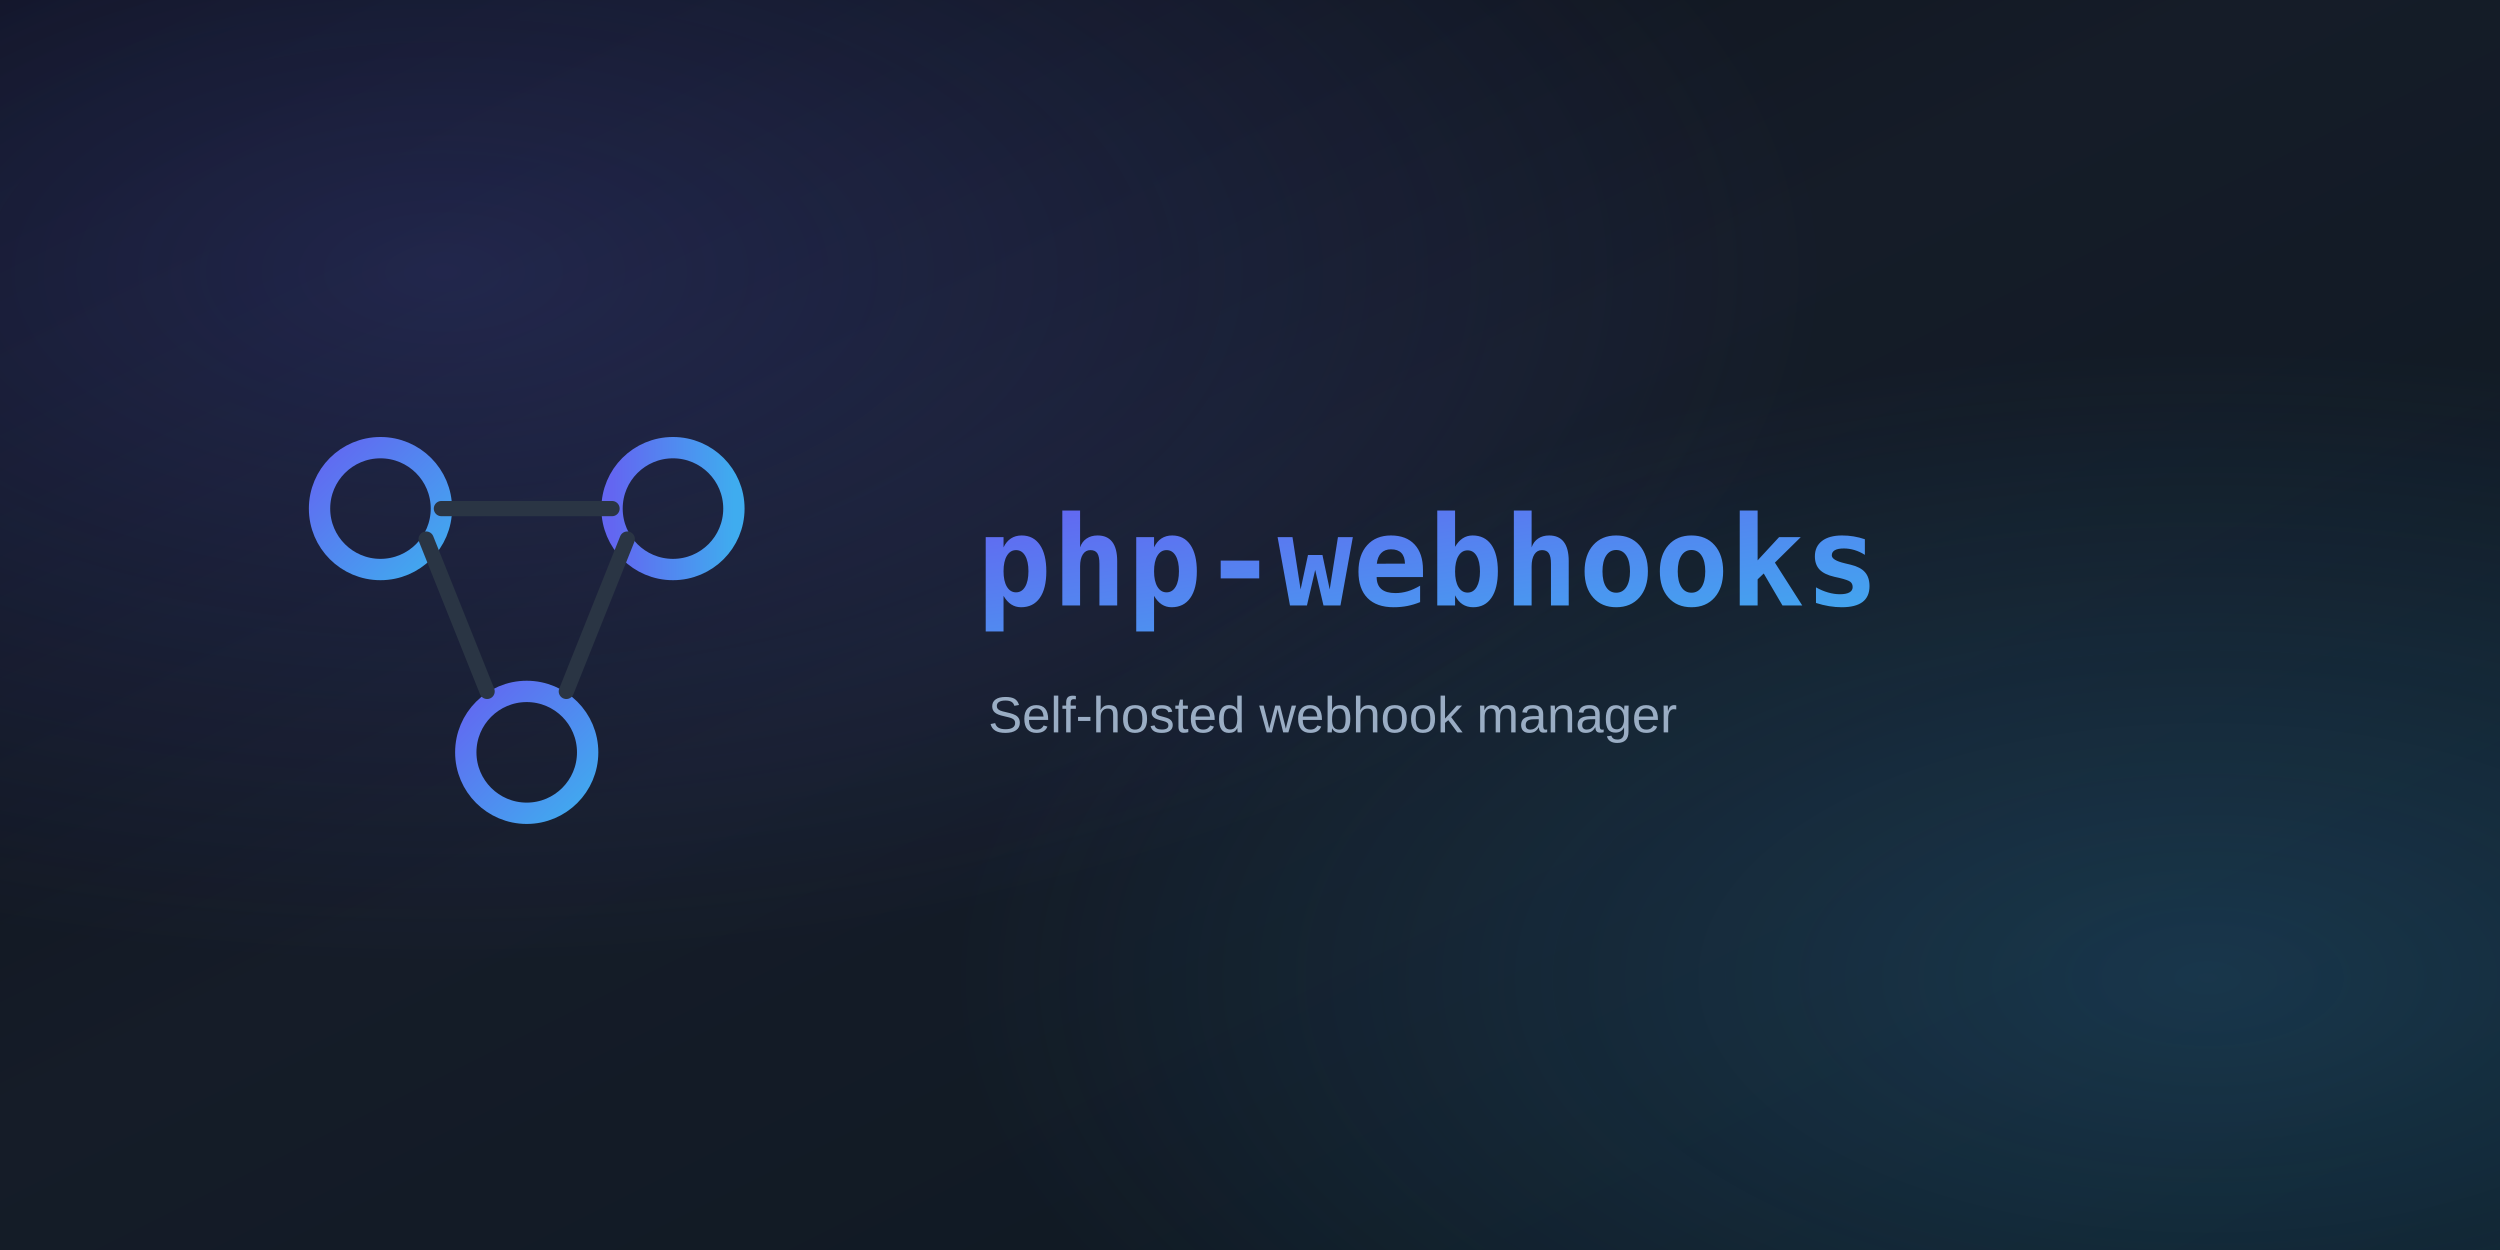
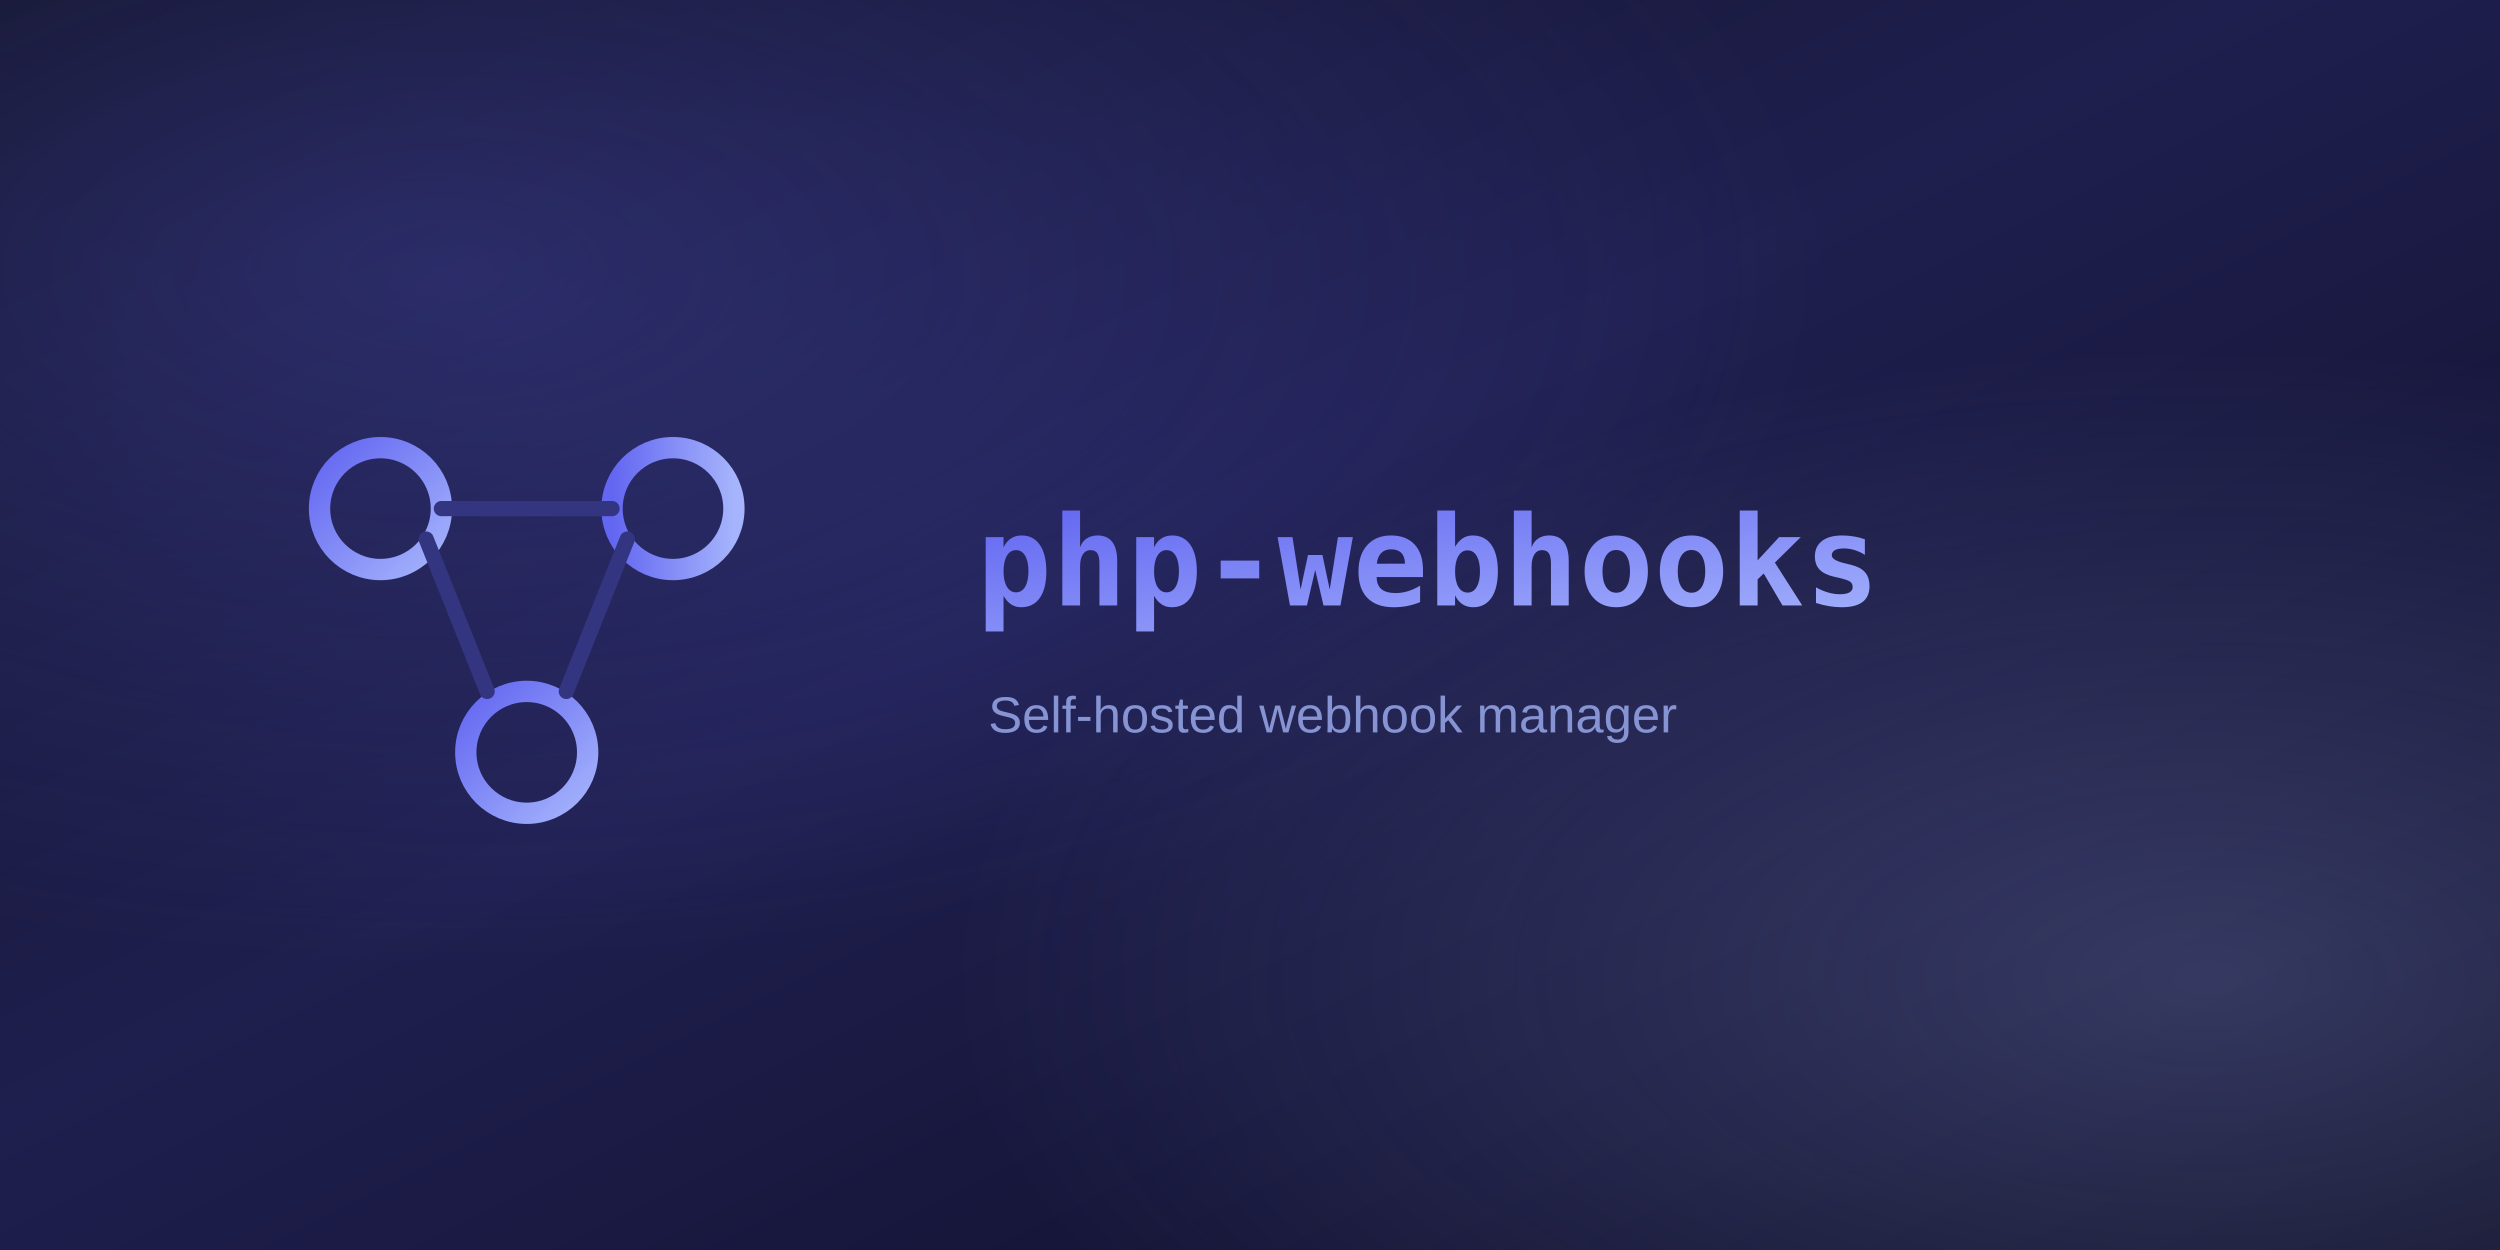
<svg xmlns="http://www.w3.org/2000/svg" viewBox="0 0 1280 640" width="1280" height="640" role="img" aria-label="php-webhooks">
  <defs>
    <linearGradient id="ac" x1="0" y1="0" x2="1" y2="1">
      <stop offset="0" stop-color="#6366f1" />
-       <stop offset="1" stop-color="#3facef" />
+       <stop offset="1" stop-color="#a5b4fc" />
    </linearGradient>
    <linearGradient id="gWarm" x1="0%" y1="0%" x2="100%" y2="0%">
      <stop offset="0%" stop-color="#6366f1" />
-       <stop offset="100%" stop-color="#3facef" />
+       <stop offset="100%" stop-color="#a5b4fc" />
    </linearGradient>
    <linearGradient id="canvasGrad" x1="0%" y1="0%" x2="100%" y2="100%">
-       <stop offset="0%" stop-color="#0a0e14" />
-       <stop offset="45%" stop-color="#151c28" />
-       <stop offset="100%" stop-color="#0c1820" />
-     </linearGradient>
-     <linearGradient id="bg" x1="0" y1="0" x2="1" y2="1">
-       <stop offset="0" stop-color="#1e1b4b" />
-       <stop offset="0.55" stop-color="#0f3a4a" />
-       <stop offset="1" stop-color="#0f766e" />
+       <stop offset="0%" stop-color="#0e0f1f" />
+       <stop offset="45%" stop-color="#1f1f4f" />
+       <stop offset="100%" stop-color="#0c0c22" />
    </linearGradient>
    <radialGradient id="glowA" cx="18%" cy="22%" r="55%">
-       <stop offset="0%" stop-color="#6366f1" stop-opacity="0.22" />
+       <stop offset="0%" stop-color="#6366f1" stop-opacity="0.28" />
      <stop offset="100%" stop-color="#6366f1" stop-opacity="0" />
    </radialGradient>
    <radialGradient id="glowB" cx="88%" cy="78%" r="50%">
-       <stop offset="0%" stop-color="#3facef" stop-opacity="0.20" />
-       <stop offset="100%" stop-color="#3facef" stop-opacity="0" />
+       <stop offset="0%" stop-color="#a5b4fc" stop-opacity="0.24" />
+       <stop offset="100%" stop-color="#a5b4fc" stop-opacity="0" />
    </radialGradient>
  </defs>
  <rect width="1280" height="640" fill="url(#canvasGrad)" />
  <rect width="1280" height="640" fill="url(#glowA)" />
  <rect width="1280" height="640" fill="url(#glowB)" />
  <g transform="translate(70 120) scale(0.78)">
    <circle cx="160" cy="180" r="40" fill="none" stroke="url(#ac)" stroke-width="14" />
    <circle cx="352" cy="180" r="40" fill="none" stroke="url(#gWarm)" stroke-width="14" />
    <circle cx="256" cy="340" r="40" fill="none" stroke="url(#ac)" stroke-width="14" />
-     <path d="M190 200 L230 300 M322 200 L282 300 M200 180 L312 180" fill="none" stroke="#2a3544" stroke-width="10" stroke-linecap="round" />
+     <path d="M190 200 L230 300 M322 200 L282 300 M200 180 L312 180" fill="none" stroke="#333580" stroke-width="10" stroke-linecap="round" />
  </g>
  <text x="500" y="310" font-family="Consolas, Cascadia Mono, monospace" font-weight="700" font-size="64" fill="url(#ac)">php-webhooks</text>
-   <text x="506" y="375" font-family="Segoe UI, Arial, sans-serif" font-size="26" fill="#9aadc4">Self-hosted webhook manager</text>
+   <text x="506" y="375" font-family="Segoe UI, Arial, sans-serif" font-size="26" fill="#8694d3">Self-hosted webhook manager</text>
</svg>
